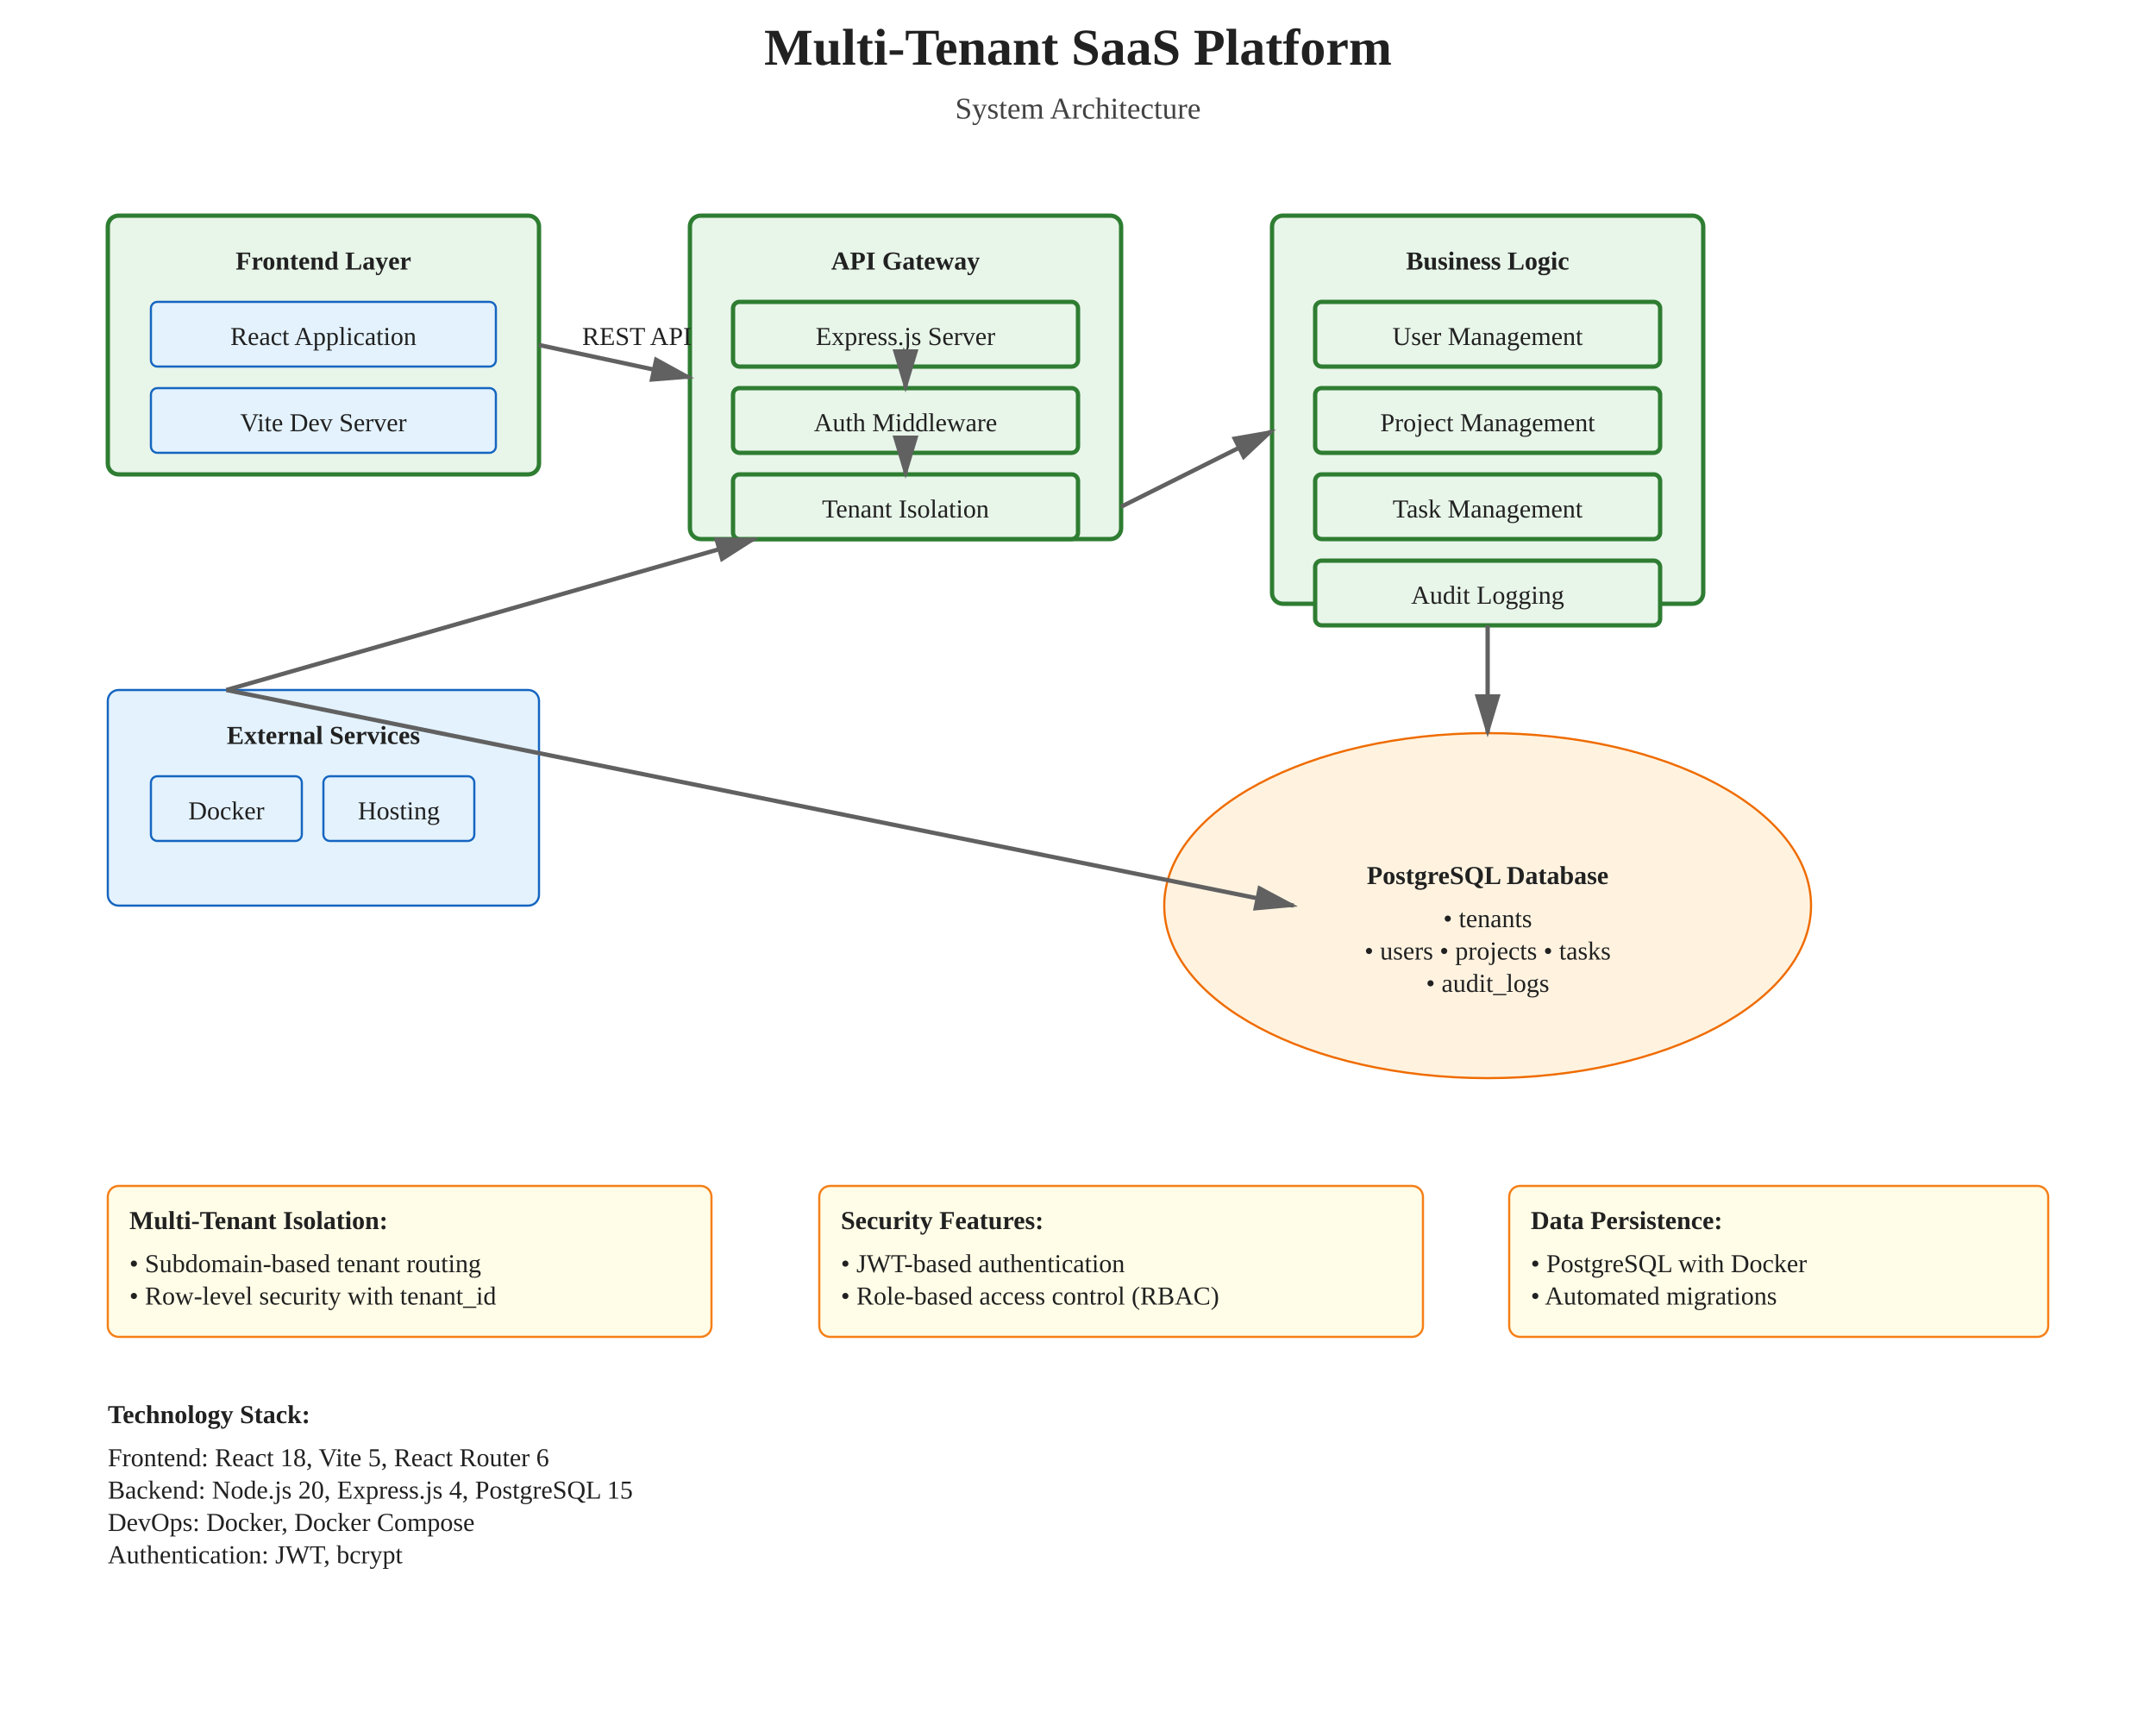
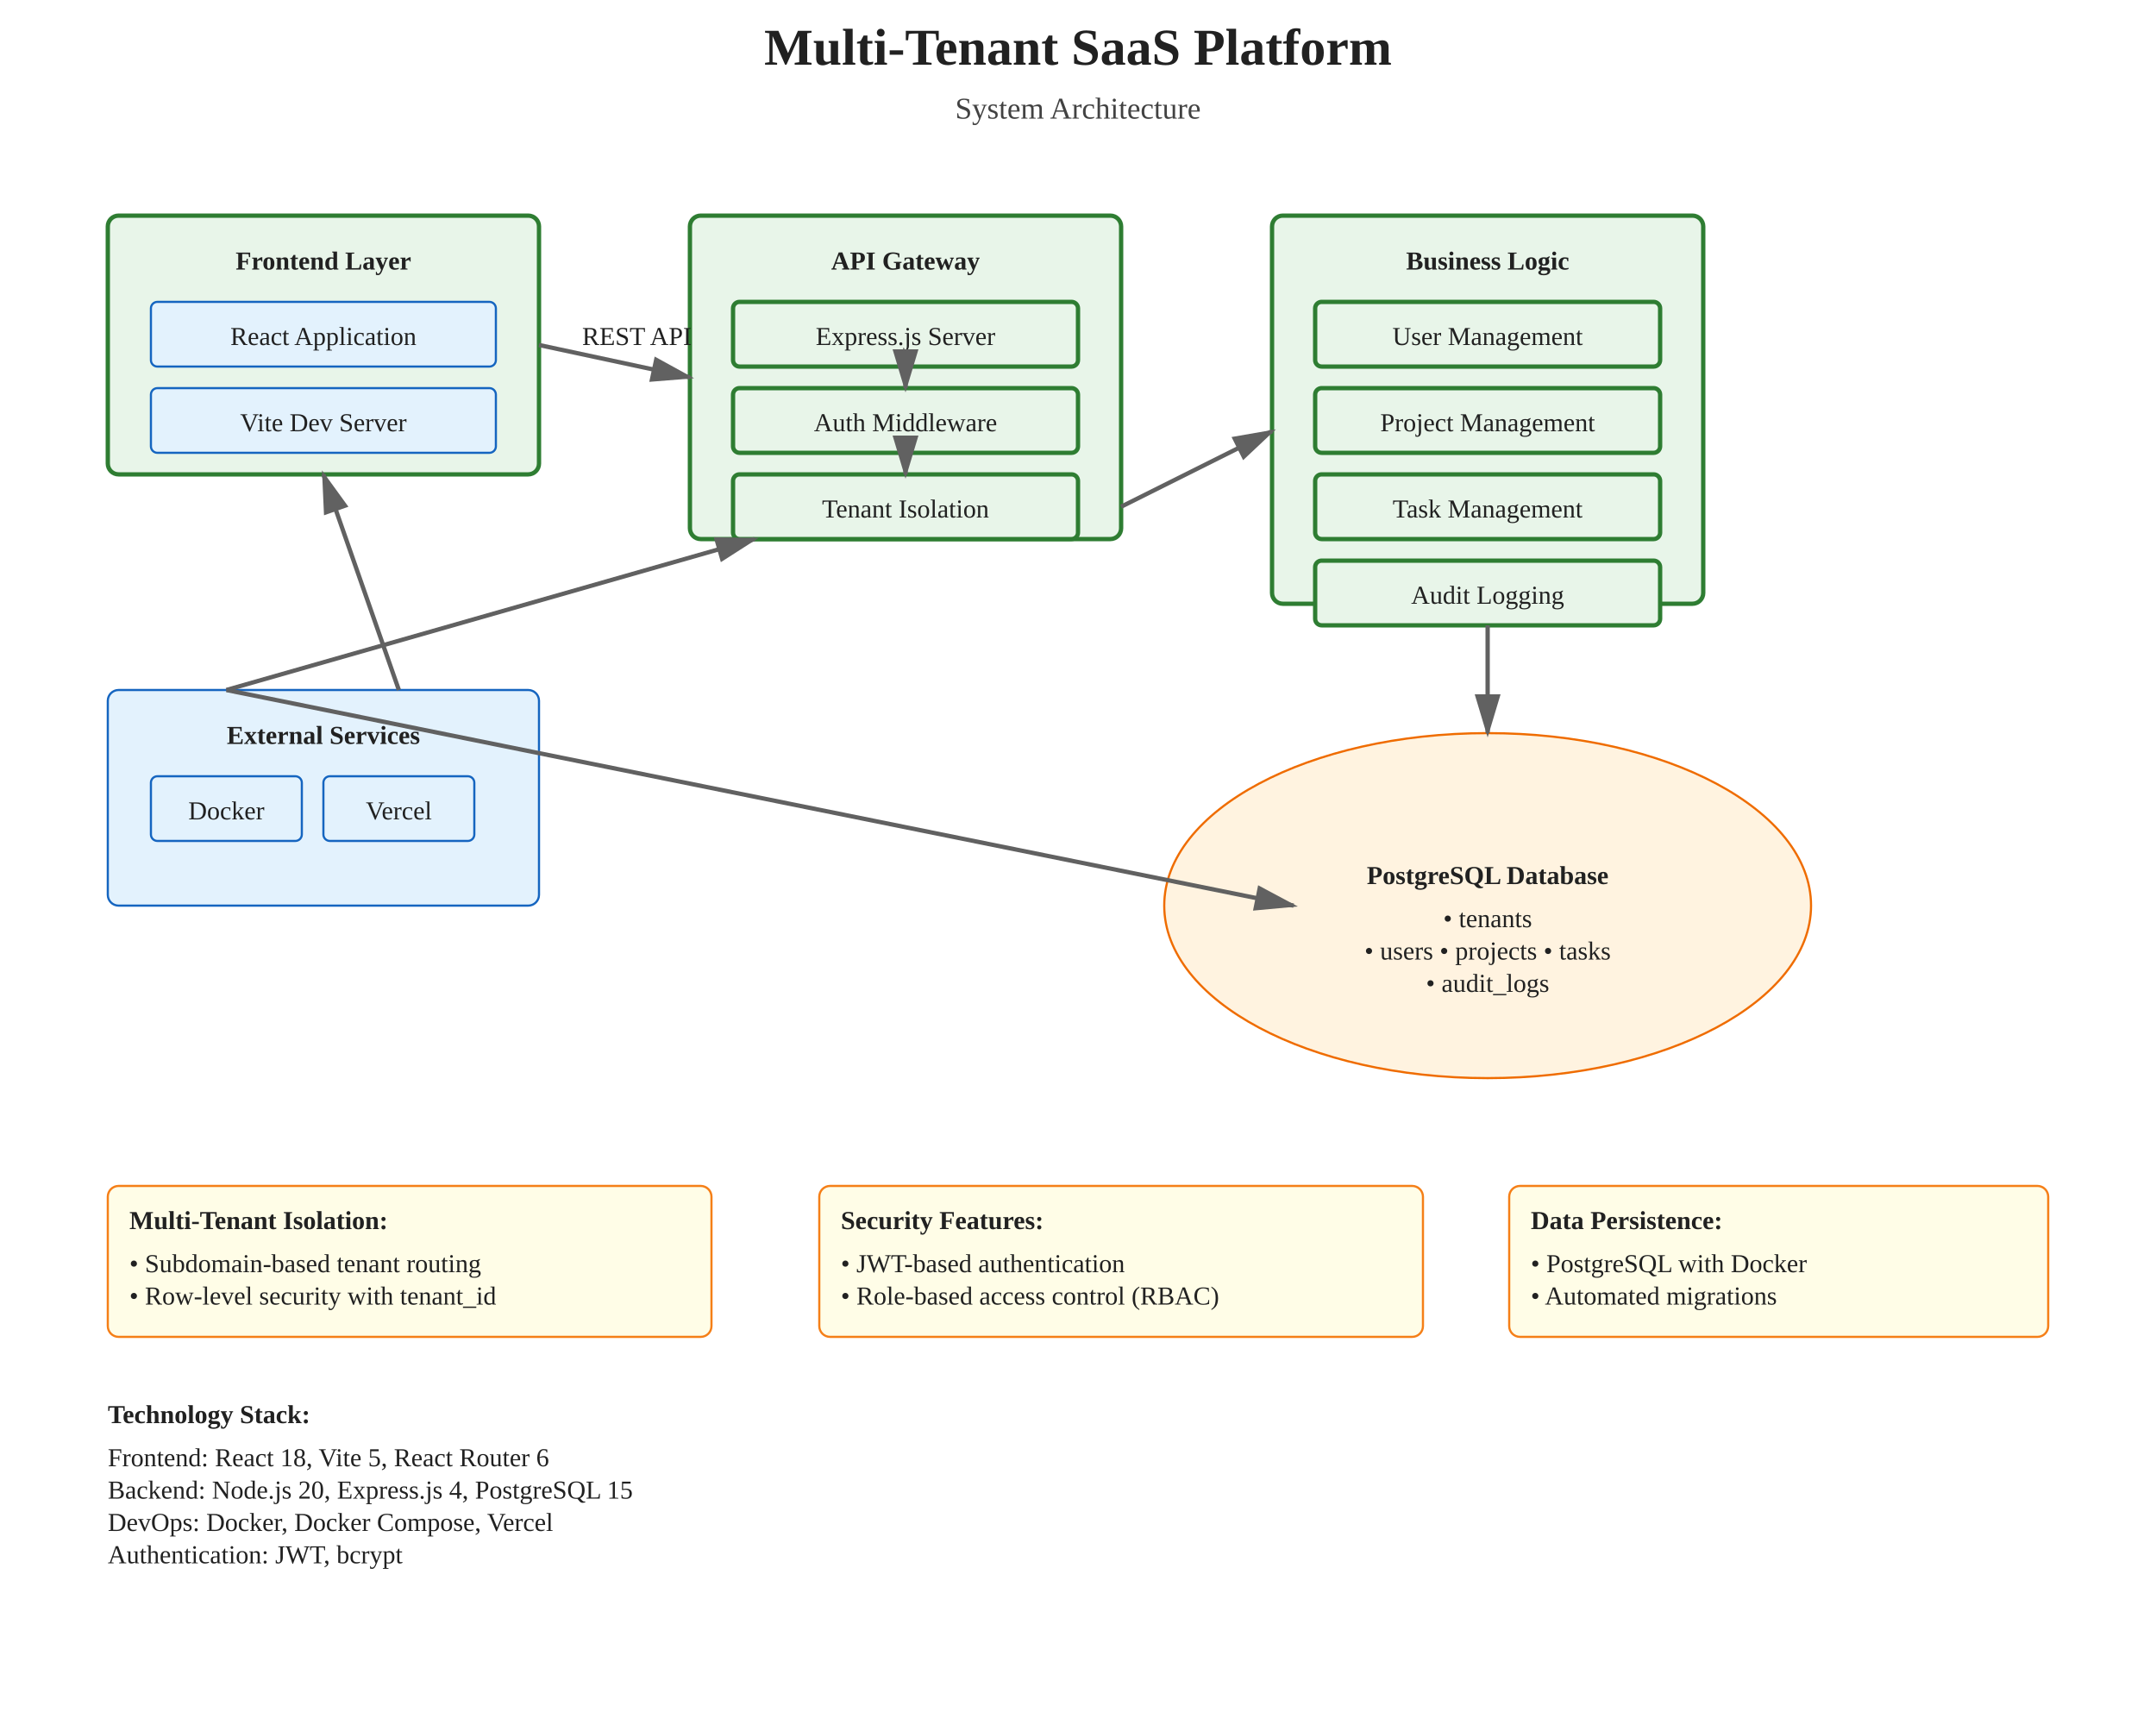
<svg xmlns="http://www.w3.org/2000/svg" width="1000" height="800" viewBox="0 0 1000 800">
  <defs>
    <style>
      .box { fill: #e8f5e9; stroke: #2e7d32; stroke-width: 2; }
      .external { fill: #e3f2fd; stroke: #1565c0; }
      .database { fill: #fff3e0; stroke: #ef6c00; }
      .title { font-size: 24px; font-weight: bold; fill: #212121; }
      .subtitle { font-size: 14px; fill: #424242; }
      .label { font-size: 12px; fill: #212121; }
      .arrow { stroke: #616161; stroke-width: 2; fill: none; marker-end: url(#arrowhead); }
      .note { fill: #fffde7; stroke: #f57f17; stroke-width: 1; }
    </style>
    <marker id="arrowhead" markerWidth="10" markerHeight="10" refX="9" refY="3" orient="auto">
      <polygon points="0 0, 10 3, 0 6" fill="#616161" />
    </marker>
  </defs>
  <text x="500" y="30" text-anchor="middle" class="title">Multi-Tenant SaaS Platform</text>
  <text x="500" y="55" text-anchor="middle" class="subtitle">System Architecture</text>
  <rect x="50" y="100" width="200" height="120" class="box" rx="5" />
  <text x="150" y="125" text-anchor="middle" class="label" font-weight="bold">Frontend Layer</text>
  <rect x="70" y="140" width="160" height="30" class="external" rx="3" />
  <text x="150" y="160" text-anchor="middle" class="label">React Application</text>
  <rect x="70" y="180" width="160" height="30" class="external" rx="3" />
  <text x="150" y="200" text-anchor="middle" class="label">Vite Dev Server</text>
  <rect x="320" y="100" width="200" height="150" class="box" rx="5" />
  <text x="420" y="125" text-anchor="middle" class="label" font-weight="bold">API Gateway</text>
  <rect x="340" y="140" width="160" height="30" class="box" rx="3" />
  <text x="420" y="160" text-anchor="middle" class="label">Express.js Server</text>
  <rect x="340" y="180" width="160" height="30" class="box" rx="3" />
  <text x="420" y="200" text-anchor="middle" class="label">Auth Middleware</text>
  <rect x="340" y="220" width="160" height="30" class="box" rx="3" />
  <text x="420" y="240" text-anchor="middle" class="label">Tenant Isolation</text>
  <rect x="590" y="100" width="200" height="180" class="box" rx="5" />
  <text x="690" y="125" text-anchor="middle" class="label" font-weight="bold">Business Logic</text>
  <rect x="610" y="140" width="160" height="30" class="box" rx="3" />
  <text x="690" y="160" text-anchor="middle" class="label">User Management</text>
  <rect x="610" y="180" width="160" height="30" class="box" rx="3" />
  <text x="690" y="200" text-anchor="middle" class="label">Project Management</text>
  <rect x="610" y="220" width="160" height="30" class="box" rx="3" />
  <text x="690" y="240" text-anchor="middle" class="label">Task Management</text>
  <rect x="610" y="260" width="160" height="30" class="box" rx="3" />
  <text x="690" y="280" text-anchor="middle" class="label">Audit Logging</text>
  <ellipse cx="690" cy="420" rx="150" ry="80" class="database" />
  <text x="690" y="410" text-anchor="middle" class="label" font-weight="bold">PostgreSQL Database</text>
  <text x="690" y="430" text-anchor="middle" class="label" font-size="11">• tenants</text>
  <text x="690" y="445" text-anchor="middle" class="label" font-size="11">• users • projects • tasks</text>
  <text x="690" y="460" text-anchor="middle" class="label" font-size="11">• audit_logs</text>
  <rect x="50" y="320" width="200" height="100" class="external" rx="5" />
  <text x="150" y="345" text-anchor="middle" class="label" font-weight="bold">External Services</text>
  <rect x="70" y="360" width="70" height="30" class="external" rx="3" />
  <text x="105" y="380" text-anchor="middle" class="label">Docker</text>
  <rect x="150" y="360" width="70" height="30" class="external" rx="3" />
-   <text x="185" y="380" text-anchor="middle" class="label">Hosting</text>
+   <text x="185" y="380" text-anchor="middle" class="label">Vercel</text>
  <path d="M 250 160 L 320 175" class="arrow" />
  <text x="270" y="160" class="label" font-size="10">REST API</text>
  <path d="M 420 170 L 420 180" class="arrow" />
  <path d="M 420 210 L 420 220" class="arrow" />
  <path d="M 520 235 L 590 200" class="arrow" />
  <path d="M 690 290 L 690 340" class="arrow" />
  <path d="M 105 320 L 350 250" class="arrow" />
  <path d="M 105 320 L 600 420" class="arrow" />
+   <path d="M 185 320 L 150 220" class="arrow" />
  <rect x="50" y="550" width="280" height="70" class="note" rx="5" />
  <text x="60" y="570" class="label" font-weight="bold">Multi-Tenant Isolation:</text>
  <text x="60" y="590" class="label">• Subdomain-based tenant routing</text>
  <text x="60" y="605" class="label">• Row-level security with tenant_id</text>
  <rect x="380" y="550" width="280" height="70" class="note" rx="5" />
  <text x="390" y="570" class="label" font-weight="bold">Security Features:</text>
  <text x="390" y="590" class="label">• JWT-based authentication</text>
  <text x="390" y="605" class="label">• Role-based access control (RBAC)</text>
  <rect x="700" y="550" width="250" height="70" class="note" rx="5" />
  <text x="710" y="570" class="label" font-weight="bold">Data Persistence:</text>
  <text x="710" y="590" class="label">• PostgreSQL with Docker</text>
  <text x="710" y="605" class="label">• Automated migrations</text>
  <text x="50" y="660" class="label" font-weight="bold">Technology Stack:</text>
  <text x="50" y="680" class="label">Frontend: React 18, Vite 5, React Router 6</text>
  <text x="50" y="695" class="label">Backend: Node.js 20, Express.js 4, PostgreSQL 15</text>
-   <text x="50" y="710" class="label">DevOps: Docker, Docker Compose</text>
+   <text x="50" y="710" class="label">DevOps: Docker, Docker Compose, Vercel</text>
  <text x="50" y="725" class="label">Authentication: JWT, bcrypt</text>
</svg>
